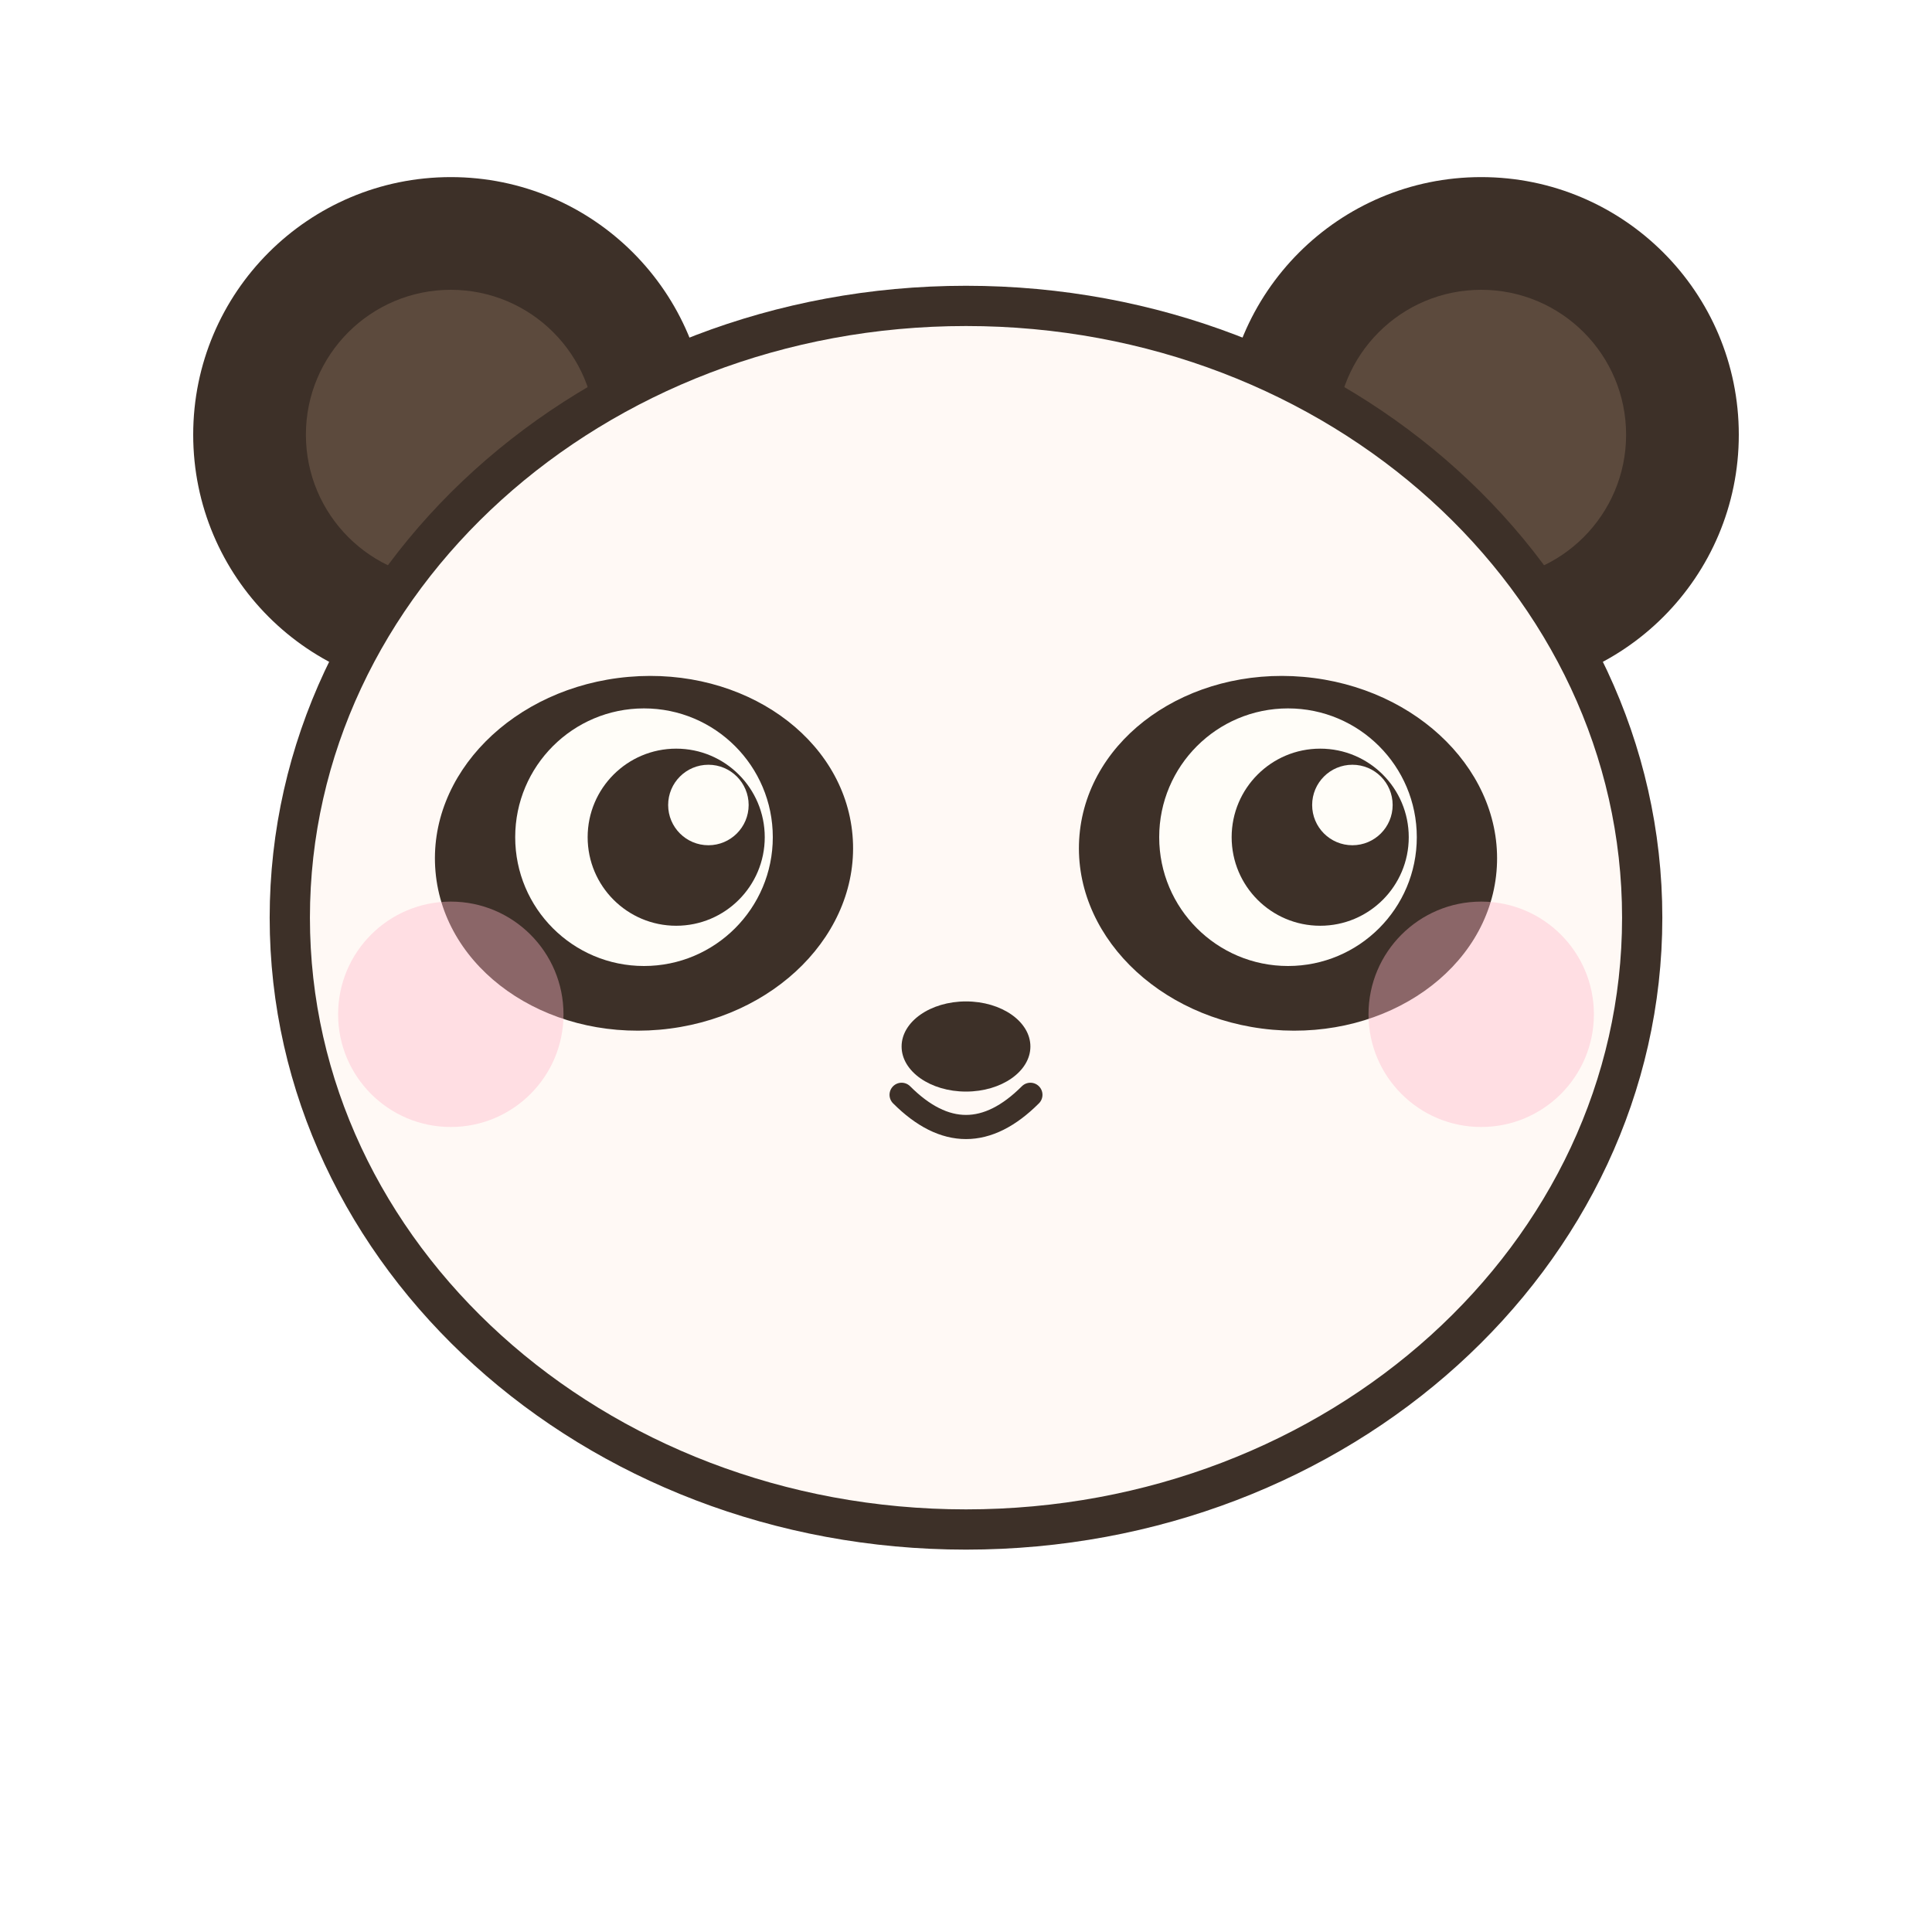
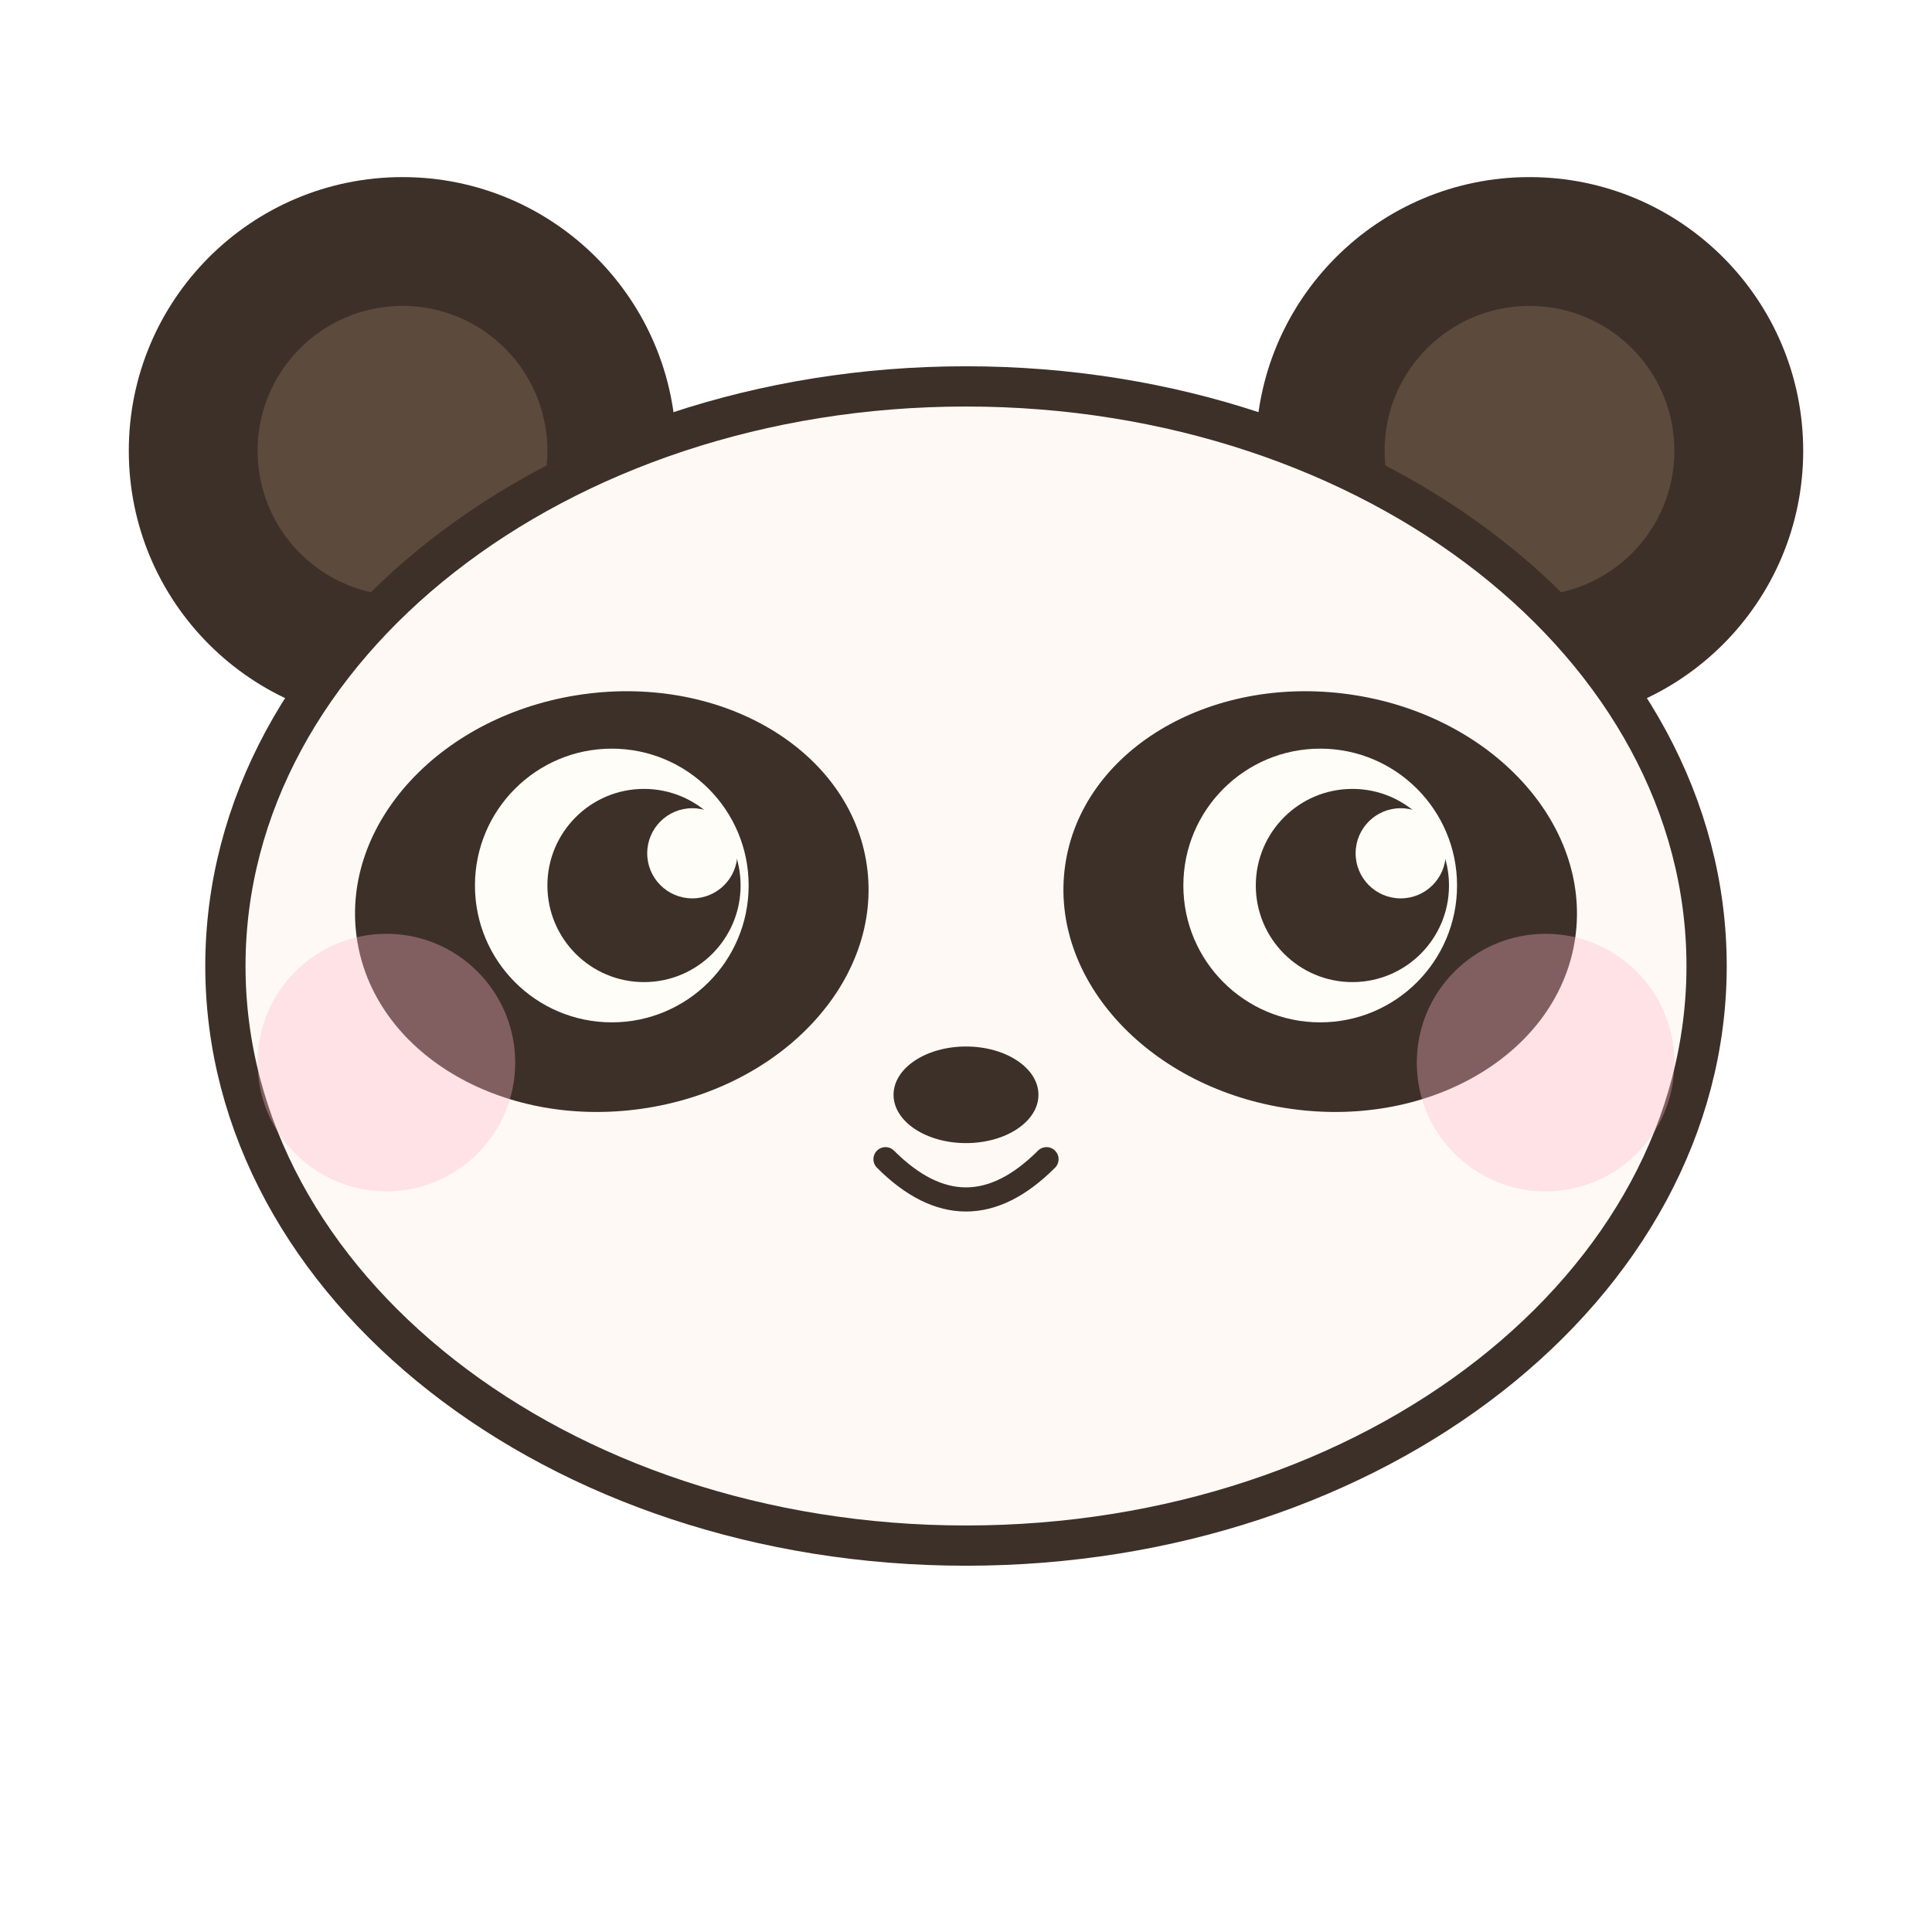
- <svg xmlns="http://www.w3.org/2000/svg" width="32" height="32" viewBox="0 0 120 110" fill="none">
-   <circle cx="28" cy="22" r="16" fill="#3D3028" />
-   <circle cx="92" cy="22" r="16" fill="#3D3028" />
-   <circle cx="28" cy="22" r="9" fill="#5C4A3D" />
-   <circle cx="92" cy="22" r="9" fill="#5C4A3D" />
-   <ellipse cx="60" cy="52" rx="42" ry="38" fill="#FFF9F5" stroke="#3D3028" stroke-width="2.5" />
-   <ellipse cx="40" cy="48" rx="13" ry="11" fill="#3D3028" transform="rotate(-5 40 48)" />
-   <ellipse cx="80" cy="48" rx="13" ry="11" fill="#3D3028" transform="rotate(5 80 48)" />
-   <circle cx="40" cy="47" r="8" fill="#FFFDF8" />
-   <circle cx="80" cy="47" r="8" fill="#FFFDF8" />
-   <circle cx="42" cy="47" r="5.5" fill="#3D3028" />
-   <circle cx="82" cy="47" r="5.5" fill="#3D3028" />
-   <circle cx="44" cy="45" r="2.5" fill="#FFFDF8" />
-   <circle cx="84" cy="45" r="2.5" fill="#FFFDF8" />
-   <ellipse cx="60" cy="60" rx="4" ry="2.8" fill="#3D3028" />
-   <path d="M 56 63 Q 60 67 64 63" stroke="#3D3028" stroke-width="1.5" fill="none" stroke-linecap="round" />
-   <circle cx="28" cy="58" r="7" fill="#FFB6C8" opacity="0.4" />
-   <circle cx="92" cy="58" r="7" fill="#FFB6C8" opacity="0.4" />
+ <svg xmlns="http://www.w3.org/2000/svg" width="32" height="32" viewBox="0 0 120 100" fill="none">
+   <circle cx="25" cy="18" r="17" fill="#3D3028" />
+   <circle cx="95" cy="18" r="17" fill="#3D3028" />
+   <circle cx="25" cy="18" r="9" fill="#5C4A3D" />
+   <circle cx="95" cy="18" r="9" fill="#5C4A3D" />
+   <ellipse cx="60" cy="50" rx="46" ry="36" fill="#FFF9F5" stroke="#3D3028" stroke-width="2.5" />
+   <ellipse cx="38" cy="46" rx="16" ry="13" fill="#3D3028" transform="rotate(-8 38 46)" />
+   <ellipse cx="82" cy="46" rx="16" ry="13" fill="#3D3028" transform="rotate(8 82 46)" />
+   <circle cx="38" cy="45" r="8.5" fill="#FFFDF8" />
+   <circle cx="82" cy="45" r="8.5" fill="#FFFDF8" />
+   <circle cx="40" cy="45" r="6" fill="#3D3028" />
+   <circle cx="84" cy="45" r="6" fill="#3D3028" />
+   <circle cx="43" cy="43" r="2.8" fill="#FFFDF8" />
+   <circle cx="87" cy="43" r="2.8" fill="#FFFDF8" />
+   <ellipse cx="60" cy="58" rx="4.5" ry="3" fill="#3D3028" />
+   <path d="M 55 62 Q 60 67 65 62" stroke="#3D3028" stroke-width="1.5" fill="none" stroke-linecap="round" />
+   <circle cx="24" cy="56" r="8" fill="#FFB6C8" opacity="0.35" />
+   <circle cx="96" cy="56" r="8" fill="#FFB6C8" opacity="0.35" />
</svg>
